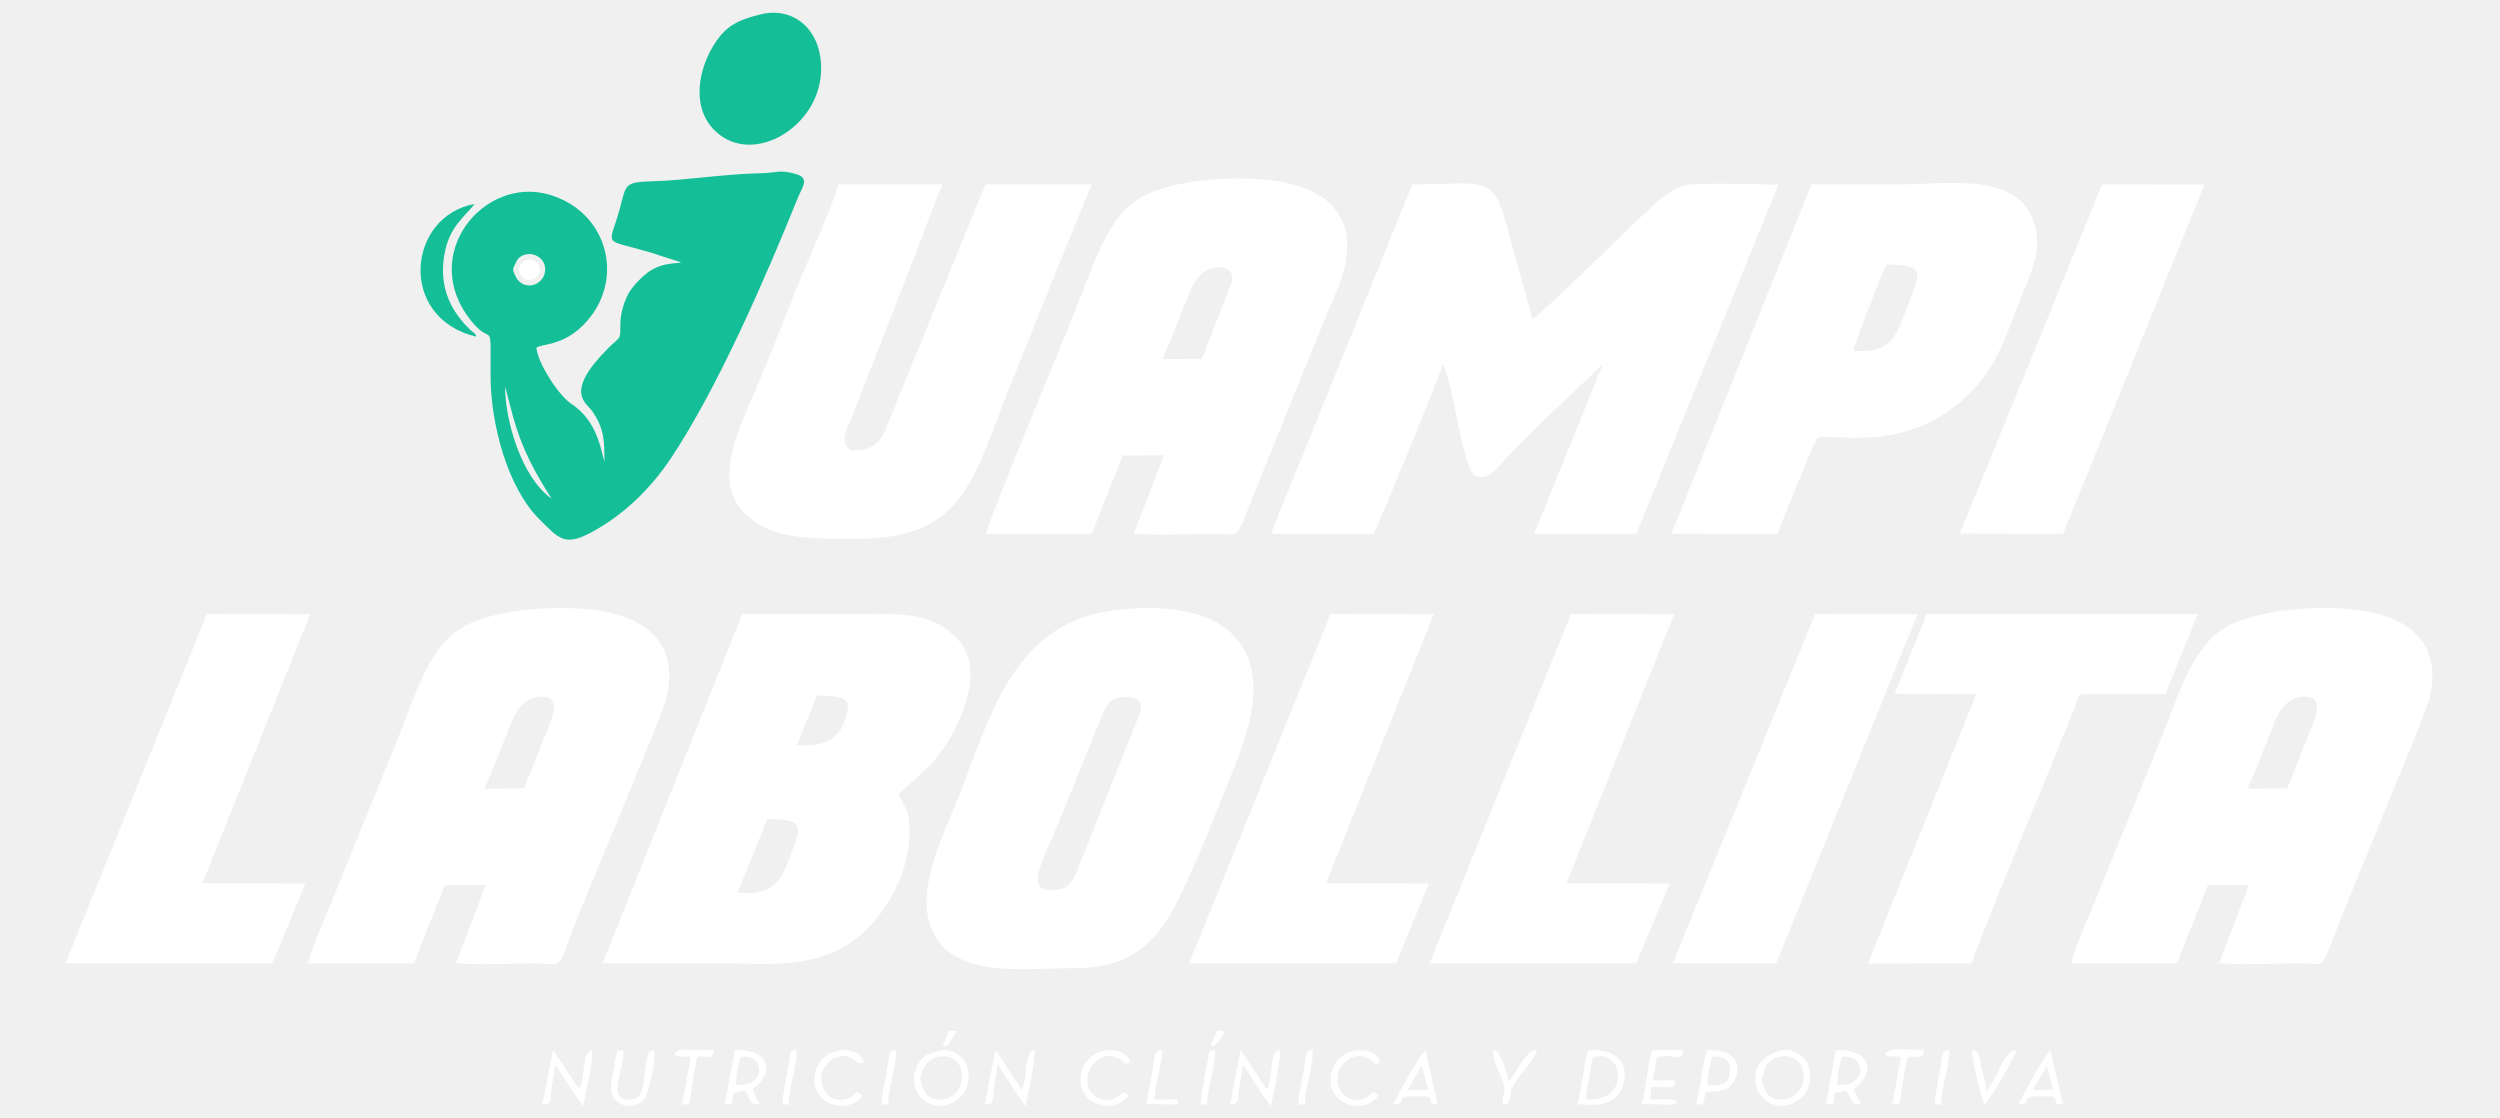
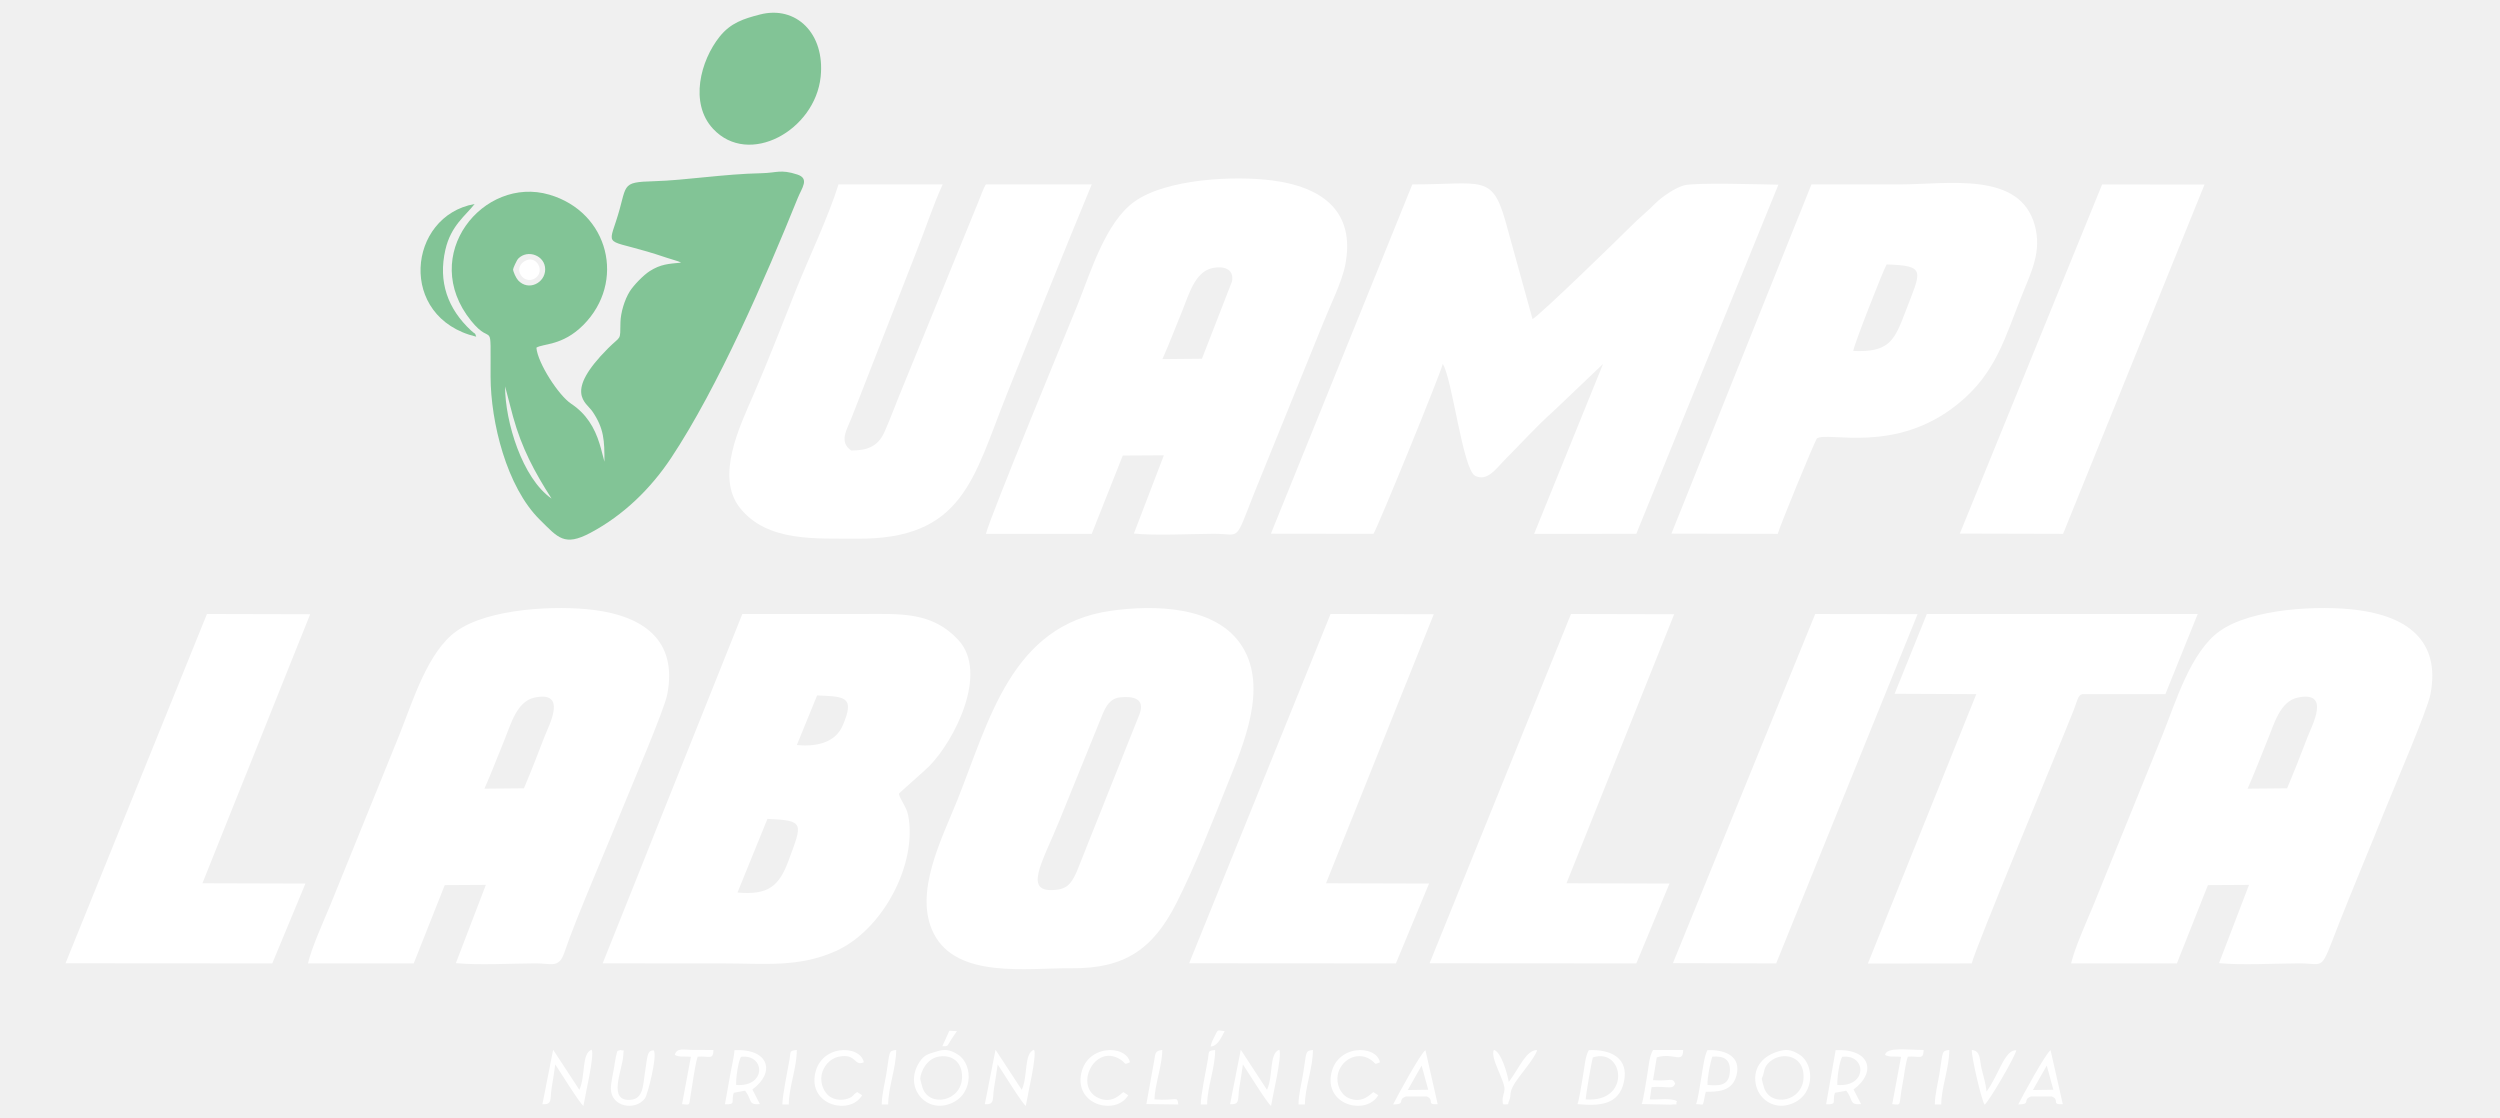
<svg xmlns="http://www.w3.org/2000/svg" xml:space="preserve" width="179mm" height="80mm" version="1.1" style="shape-rendering:geometricPrecision; text-rendering:geometricPrecision; image-rendering:optimizeQuality; fill-rule:evenodd; clip-rule:evenodd" viewBox="0 0 17900 8000">
  <defs>
    <style type="text/css">
   
    .fil0 {fill:white}
-     .fil1 {fill:#14bf98}
+     .fil1 {fill:#82c496}
   
  </style>
  </defs>
  <g id="Capa_x0020_1">
    <path class="fil0" d="M11477.88 2605.81l-493.49 1216.52 731.43 -0.11 1017.54 -2499.95c-125.64,-1.84 -593.9,-16.98 -675.03,4.77 -63.85,17.12 -158.95,81.87 -204.77,128.07 -58.72,59.21 -122.08,110.11 -177.81,166.48 -79.11,80.01 -654.09,638.76 -702.84,662.88l-196.45 -710.21c-95.56,-328.41 -168.45,-253.83 -664.3,-253.83l-1012.59 2500.83 734.34 0.94c27.9,-39.19 477.54,-1138.86 496.3,-1216.39 68.94,108.62 143.23,757.42 232.35,801.41 88.18,43.52 153.12,-56.43 212.38,-115.68 108.57,-108.57 231.73,-245.01 344.38,-344.21l358.56 -341.52z" />
    <path class="fil0" d="M5280.43 6390.54l214.42 -527.41c269.94,11.88 250.22,30.15 151.18,298.72 -67.97,184.36 -146.44,248.3 -365.6,228.69zm424.95 -1056.02l145.1 -355.2c202.14,7.9 272.15,8.44 183.05,215.78 -54.23,126.19 -194.77,152.4 -328.15,139.42zm-1390.33 1562.99c292.15,0.56 582.89,0.56 873.63,0.56 283.34,0 529.96,30.72 795.33,-88.37 339.79,-152.48 586.19,-627.75 518.28,-972.88 -12.24,-62.21 -57.9,-111.3 -66.34,-153.32 8.57,-12.18 184.03,-163.76 219.16,-199.63 179.62,-183.44 425.08,-665.24 206.66,-901.58 -188.59,-204.06 -416.52,-186.17 -674.62,-186.12 -290.74,0.04 -581.49,0 -872.22,0l-999.88 2501.34z" />
    <path class="fil0" d="M8605.91 2568.57l-282.82 2.61c50.66,-113.66 98.87,-241.12 146.4,-357.09 42.37,-103.37 85.81,-267.37 210.69,-294.62 77.28,-16.87 157.2,3.5 141.28,94.58l-215.55 554.52zm-1546.53 1253.76l757.45 0 222.26 -560.65 294.19 -1.7 -214.67 560.35c158.37,15.65 400.95,2.5 570.09,1.64 196.71,-0.99 148.54,71.06 288.86,-284.97l496.72 -1224.77c48.37,-122.5 133.76,-291.76 157.88,-416 75.93,-391.11 -175.88,-559.63 -524.26,-604.44 -270.15,-34.74 -755.19,-12.21 -984.71,151.37 -207.87,148.14 -314.3,506.26 -408,739.66 -62.91,156.71 -627.55,1517.82 -655.81,1639.51z" />
    <path class="fil0" d="M16375.59 5644.31l-282.81 2.6c50.65,-113.65 98.86,-241.11 146.39,-357.08 42.37,-103.38 85.81,-267.37 210.69,-294.63 242.56,-52.94 103.12,200.35 72.9,279.82 -47.55,125.06 -94.86,245.6 -147.17,369.29zm-1546.53 1253.76l757.46 0 222.25 -560.66 294.19 -1.69 -214.67 560.34c158.37,15.66 400.95,2.5 570.09,1.65 196.71,-0.99 148.55,71.06 288.86,-284.97 107.48,-272.71 222.05,-544.14 331.07,-816.59 61.59,-153.91 301.49,-710.66 323.53,-824.17 75.93,-391.12 -175.88,-559.65 -524.26,-604.45 -270.14,-34.74 -755.18,-12.22 -984.7,151.37 -207.88,148.15 -314.31,506.25 -408.01,739.66l-496.83 1224.66c-46.8,112.86 -133.02,303.04 -158.98,414.85z" />
    <path class="fil0" d="M3751.29 5644.31l-282.81 2.6c50.65,-113.65 98.86,-241.11 146.39,-357.08 42.37,-103.38 85.81,-267.37 210.69,-294.63 242.56,-52.94 103.12,200.35 72.9,279.82 -47.55,125.06 -94.86,245.6 -147.17,369.29zm-1546.53 1253.76l757.46 0 222.25 -560.66 294.19 -1.69 -214.67 560.34c158.37,15.66 400.95,2.5 570.09,1.65 116.52,-0.59 167.94,38.36 207.42,-79.49 78.14,-233.26 310.29,-766.63 412.51,-1022.07 61.59,-153.91 301.49,-710.66 323.53,-824.17 75.93,-391.12 -175.88,-559.65 -524.26,-604.45 -270.14,-34.74 -755.18,-12.22 -984.71,151.37 -207.87,148.15 -314.3,506.25 -408,739.66l-496.83 1224.66c-46.8,112.86 -133.01,303.04 -158.98,414.85z" />
    <path class="fil0" d="M8161.13 5107.72l-451.33 1132.44c-29.91,65.08 -56.44,118.06 -135.02,129.1 -263.32,37.01 -110.5,-193.53 10.76,-494.37l304.89 -750.97c26.66,-64.83 55.74,-124.19 132.95,-131.34 86.26,-7.99 175.09,6.92 137.75,115.14zm-206.58 -734.51c-713.73,100.36 -871.77,785.09 -1100.12,1355.88 -110.58,276.42 -316.58,667.34 -168.02,956.64 166.93,325.07 674.12,243.59 981.5,247.04 383.02,4.29 587.88,-134.85 757.35,-470.65 135.46,-268.43 256.07,-578.95 368.66,-859.33 114.11,-284.13 280.48,-676.84 104.04,-967.93 -182.34,-300.81 -637.54,-304.66 -943.41,-261.65z" />
    <path class="fil0" d="M7816.83 1320.43l-757.45 0c-7.31,10.86 -1.94,0.92 -12.39,22.04 -2.21,4.47 -11.95,26.52 -14.11,31.8 -8.81,21.51 -17.49,44.77 -25.9,65.91l-572.25 1401.73c-33.32,83.35 -66.28,171.04 -102.87,252.9 -47.67,106.65 -130.02,130.7 -236.52,130.74 -90.49,-59.35 -32.22,-149.17 0,-229.53l467.25 -1196.87c61.2,-152.62 119.75,-332.75 186.92,-478.72l-745.98 0c-70.31,228.27 -211.2,522.24 -303.33,752.53 -99.3,248.26 -198.47,506.78 -304.45,751.4 -97.28,224.55 -274.93,585.96 -99.36,809.93 195.96,249.98 551.17,219.51 833.6,222.69 769.31,8.7 839.93,-436.56 1078.58,-1033.12 200.39,-500.9 401.74,-1005.2 608.26,-1503.43z" />
    <path class="fil1" d="M3616.38 2766.48l57.34 218.11c61.98,223.84 152.4,393.21 275.49,585.25 -209.59,-144.58 -333.29,-550.63 -332.83,-803.36zm57.38 -837.79c0.02,-8.62 26.07,-66.09 37.3,-77.5 67.18,-68.27 192.48,-21.84 192.5,77.34 0.02,97.58 -120.1,158.56 -193.66,78.8 -15.03,-16.3 -36.16,-62.13 -36.14,-78.64zm1202.74 -48.22c-88.48,8.26 -146.58,10.7 -225.51,61.41 -44.52,28.61 -113.95,100.08 -142.08,144.83 -36.84,58.58 -65.03,152.54 -66.45,220.62 -2.89,139.44 7.33,90.34 -88.7,186.58 -317.74,318.41 -156.88,386.36 -112.61,451.17 84.34,123.46 86.79,209.68 86.79,360.8l-16.95 -63.38c-4.66,-20.18 -11.56,-43.74 -17.41,-62.94 -36.53,-120.19 -97.6,-218.23 -204.43,-289.06 -89.34,-59.24 -239.46,-290.92 -248.54,-401.04 45.06,-30.26 185.85,-11.8 335.41,-161.81 306.56,-307.45 185.47,-808.18 -242.81,-933.84 -471.5,-138.34 -939.55,432.79 -559.56,903.86 157.58,195.34 137.64,-41.21 138.9,400.49 0.92,321.58 113.45,787.78 353.37,1023.83 129.86,127.78 173.56,193.47 362.46,92.64 235.93,-125.92 430.1,-314.66 577.12,-536.15 335.39,-505.28 674,-1284.93 906.09,-1859.85 29.95,-74.15 86.7,-139.96 -3.68,-169.35 -119.26,-38.79 -146.17,-11.35 -255.15,-9.08 -273.58,5.68 -543.42,50.84 -769.09,57.24 -251.21,7.1 -185.85,24.15 -273.68,288.56 -65.53,197.31 -56.54,116.88 358.59,257.83l78.54 24.52c2.5,0.8 5.85,1.81 8.15,2.63 2.18,0.76 5.64,2.21 7.52,2.94l13.71 6.55z" />
    <path class="fil0" d="M13269.42 2512.69c1.39,-35.27 214.86,-579.81 238.89,-619.36 290.12,9.27 245.61,46.41 133.81,340.38 -77.4,203.54 -115.35,291.26 -372.7,278.98zm-1301.95 1308.08l761.37 1.56c11.33,-47.62 263.32,-661.41 280.64,-683.38 79.37,-51.52 559.19,115.74 1006.46,-244.5 277.66,-223.62 338.67,-477.27 463.87,-787.09 67.38,-166.73 139.18,-309.75 89.61,-492.86 -106.15,-392.04 -623.07,-294.07 -968.36,-294.07 -210.41,0 -420.81,0 -631.22,0l-1002.37 2500.34z" />
    <path class="fil0" d="M13565.31 4967.5l584.88 2.55 -776.24 1929.01 743.56 -0.99c26.68,-111.46 614.57,-1521.67 731.26,-1816.55 22.99,-58.11 28.42,-105.01 60.63,-111.52l594.81 -0.08 231.46 -573.78 -1939.51 0.03 -230.85 571.33z" />
    <polygon class="fil0" points="8514.25,6896.99 9994.58,6898.01 10232.06,6326.34 9494.39,6324.18 10265.82,4397.96 9526.85,4396.17 " />
    <polygon class="fil0" points="10235.74,6896.99 11716.08,6898.01 11953.56,6326.34 11215.89,6324.18 11987.31,4397.96 11248.35,4396.17 " />
    <polygon class="fil0" points="469.13,6896.99 1949.46,6898.01 2186.94,6326.34 1449.27,6324.18 2220.7,4397.96 1481.73,4396.17 " />
    <polygon class="fil0" points="14032.41,3820.4 14771.68,3822.33 15784.24,1321.49 15051.14,1320.61 " />
    <polygon class="fil0" points="11978.1,6896.14 12717.36,6898.07 13729.92,4397.23 12996.82,4396.35 " />
    <path class="fil1" d="M5441.17 103.9c-116.51,30.16 -209.35,59.38 -288.78,158.82 -137.03,171.53 -217.29,475.94 -47.18,659.16 256.41,276.14 730.59,11.7 770.66,-371.79 32.64,-312.32 -177.48,-512.76 -434.7,-446.19z" />
    <path class="fil1" d="M3409.8 2410.71c-13.57,-36.25 0.62,-9.04 -36.64,-43.7 -167.47,-155.86 -236.96,-348.43 -184.26,-578.89 39.51,-172.8 144.64,-243.68 209.43,-327.49 -481.05,85.09 -554.66,814.68 11.47,950.08z" />
    <path class="fil0" d="M12614.07 7724.39c0.21,-3.82 8.44,-21.95 9.36,-25.07 10.16,-34.44 8.42,-53.21 32.93,-81.84 79.16,-92.5 260.67,-74.27 257.2,95.16 -3.6,175.91 -235.5,218.11 -282.89,75.48 -1.54,-4.64 -16.83,-59.57 -16.6,-63.73zm114.77 -195.11c-99.77,30.45 -177.57,106.67 -158.76,226.56 17.18,109.53 121.2,183.33 230.51,155.63 197.62,-50.06 195.04,-286.27 87.59,-357.9 -67.73,-45.13 -106.56,-40.4 -159.34,-24.29z" />
    <path class="fil0" d="M6588.83 7724.39c2.73,-49.55 45.66,-148.17 139.22,-160.28 99.03,-12.82 162.29,50.18 160.28,148.53 -3.6,175.91 -235.51,218.11 -282.9,75.48 -1.54,-4.64 -16.83,-59.57 -16.6,-63.73zm114.77 -195.11c-52.58,16.05 -85.65,21.45 -120.19,74.92 -110.81,171.55 30.76,348.11 191.94,307.27 197.62,-50.06 195.04,-286.27 87.59,-357.9 -67.72,-45.13 -106.56,-40.4 -159.34,-24.29z" />
    <path class="fil0" d="M11353.6 7871.61c0.33,-28.81 41.9,-271.64 51.49,-300.35 222.66,-74.33 276.83,325.84 -51.49,300.35zm-59.1 33.67c156.18,15.21 296.02,7.36 332.67,-158.65 37.73,-170.85 -93.5,-234.95 -251.34,-227.58 -27.29,48.24 -30.21,123.22 -42.31,187.23 -6.54,34.6 -27.59,177.33 -39.02,199z" />
    <path class="fil0" d="M13155.44 7768.32c-3.27,-41.16 14.18,-172.43 35.41,-201.66 173.45,-20.26 182.62,218.59 -35.41,201.66zm-80.57 138.45c84.73,2.35 40.79,-20.15 63.65,-82.57l80.3 -14.87c52.27,63.94 18.92,104.48 106.55,95.95l-53.96 -104.89c165.06,-119.59 123.26,-293.09 -128.18,-281.34l-68.36 387.72z" />
    <path class="fil0" d="M5270.98 7768.32c-3.26,-41.16 14.19,-172.43 35.42,-201.66 173.46,-20.26 182.62,218.59 -35.42,201.66zm-80.56 138.45c84.73,2.35 40.79,-20.15 63.64,-82.57l80.31 -14.87c52.27,63.94 18.91,104.48 106.55,95.95l-53.96 -104.89c165.06,-119.59 123.25,-293.09 -128.17,-281.34 -3.61,54.71 -24.81,139.4 -34.02,195.52 -10.64,64.88 -23.8,130.8 -34.35,192.2z" />
    <path class="fil0" d="M3883.78 7905.82c73.46,5.79 53.52,-38.06 65.45,-112.55 9.31,-58.18 18.66,-112.29 26.56,-171.84 31.77,47.23 174.31,278.07 201.39,296.9 11.03,-69.59 81.39,-363.52 59.01,-402.51 -74.08,26.6 -42.13,189.52 -88.05,287.12l-187.67 -286.74 -76.69 389.62z" />
    <path class="fil0" d="M7051.33 7905.82c73.46,5.79 53.52,-38.06 65.45,-112.55 9.31,-58.18 18.66,-112.29 26.57,-171.84 31.76,47.23 174.3,278.07 201.39,296.9 11.02,-69.59 81.38,-363.52 59,-402.51 -74.07,26.6 -42.13,189.52 -88.05,287.12l-187.67 -286.74 -76.69 389.62z" />
    <path class="fil0" d="M8807.26 7905.82c73.45,5.79 53.51,-38.06 65.45,-112.55 9.31,-58.18 18.65,-112.29 26.56,-171.84 31.77,47.23 174.31,278.07 201.39,296.9 11.02,-69.59 81.39,-363.52 59,-402.51 -74.07,26.6 -42.12,189.52 -88.04,287.12l-187.67 -286.74 -76.69 389.62z" />
    <path class="fil0" d="M4373.84 7793.24c0,134.17 175.94,162.52 243.68,71.53 20.49,-27.53 90.98,-308.41 63.24,-344.01 -51.8,-0.31 -44.38,48.44 -65.98,180.6 -10.35,63.3 -9.2,162.59 -93.04,172.46 -178.53,21.01 -63.79,-214.86 -59.26,-315.84 2.66,-59.19 11.06,-27.18 -19.78,-40.17 -28.05,12.22 -18.02,-9.23 -32.71,47.71 -4.32,16.74 -10.29,60.05 -13.28,78.44 -6.72,41.39 -22.87,109.81 -22.87,149.28z" />
    <path class="fil0" d="M11754.3 7905.06l206.81 4.31c70.27,-7.53 30.16,10.77 45.68,-25.29 -46.07,-25.42 -136.09,-7.96 -194.12,-12.47l12.59 -87.68c115.25,-9.97 149.14,22.36 169.07,-25.11 -20.21,-48.15 -31.79,-15.08 -158.71,-24.92l26.75 -162.93c121.57,-37.8 187.27,49.63 189.34,-53.16l-216.09 0.36c-28.43,46.3 -32.27,131.12 -43.03,188.1 -6.88,36.34 -26.7,174.55 -38.29,198.79z" />
    <path class="fil0" d="M12225.83 7768.32c-3.3,-43.01 19.27,-160.84 34.43,-202.64 84.53,-6.72 132.69,20.55 125.33,112.21 -7.93,98.82 -78.53,96.74 -159.76,90.43zm-82.06 136.96l46.66 3.73c13.58,-24.58 11.65,-54.42 23.19,-91.57 62.29,-2.91 204.09,12.47 224.56,-143.43 16.31,-124.26 -107.63,-159.83 -213.08,-154.96 -20.96,37.42 -33.41,133.82 -42.23,187.3 -5.54,33.61 -27.3,176.57 -39.1,198.93z" />
    <path class="fil0" d="M14654.73 7629.34l47.13 173.18 -146.27 2.06 99.14 -175.24zm-204.4 278.67c97.92,-1.88 24.62,-31.9 91.81,-57.38l149.19 0c60.55,25.31 -8.81,60.26 78.38,55.42l-87.63 -386.51c-34.81,21.63 -200.28,326.35 -231.75,388.47z" />
    <path class="fil0" d="M10178.84 7629.34l47.13 173.18 -146.27 2.06 99.14 -175.24zm-204.4 278.67c97.92,-1.88 24.62,-31.9 91.81,-57.38l149.2 0c60.54,25.31 -8.81,60.26 78.37,55.42l-87.63 -386.51c-34.81,21.63 -200.28,326.35 -231.75,388.47z" />
    <path class="fil0" d="M9868.4 7842.03l-35.1 -22.75c-16.6,9.6 -77.84,88.47 -179.09,41.86 -59.17,-27.23 -87.43,-103.21 -75.92,-164.73 19.63,-104.86 134.44,-170.25 228.56,-113.74 52.64,31.61 24.28,44.68 73.79,23.31 -27.57,-130.23 -321.35,-128.98 -351.84,98.48 -28.76,214.58 254.76,279.85 339.6,137.57z" />
    <path class="fil0" d="M6172.93 7842.03l-35.11 -22.75c-35.59,20.58 -23.78,33.46 -71.99,48.26 -35.81,10.99 -74.27,8.71 -107.09,-6.4 -59.18,-27.23 -87.44,-103.21 -75.93,-164.73 10.89,-58.17 56.64,-117.37 123.68,-130.68 128.72,-25.55 105.5,71.83 178.68,40.25 -27.58,-130.23 -321.35,-128.98 -351.84,98.48 -28.77,214.58 254.75,279.85 339.6,137.57z" />
    <path class="fil0" d="M8078.05 7842.03l-35.11 -22.75c-16.59,9.6 -77.84,88.47 -179.09,41.86 -175.69,-80.87 -28.34,-387.13 152.64,-278.47 52.64,31.61 24.29,44.68 73.8,23.31 -27.58,-130.23 -321.35,-128.98 -351.84,98.48 -28.77,214.58 254.75,279.85 339.6,137.57z" />
    <path class="fil0" d="M14209.32 7909.98c35.45,-27.95 220.35,-347.28 227.57,-390.21 -84.22,-4.92 -124.81,175.74 -213.15,295.44 -6.54,-59.23 -21.36,-105.91 -35.18,-161.88 -15.78,-63.88 -4.7,-129.69 -71.05,-135.52 0.05,58.46 67.98,350.79 91.81,392.17z" />
    <path class="fil0" d="M10766.33 7908.01c48.2,-5.29 22.93,9.83 39.7,-29.15 21.07,-48.99 -15.3,-53.84 71.82,-169.2 31.39,-41.56 119.6,-150.07 127.8,-191.04 -78.95,-0.82 -124.85,124.61 -202.71,228.28 -9.26,-54.47 -52.52,-213.96 -106.85,-230.03 -28.66,58.75 79.83,219.75 76.14,284.66 -1.52,26.78 -16.4,51.87 -13.39,82.9 2.5,25.7 -1.94,8.7 7.49,23.58z" />
    <path class="fil0" d="M13496.78 7553.22c33.29,18.36 70.07,8.55 114.77,13.44l-63.14 339.07c74.7,7.87 42.94,11.23 74.6,-147.91 11.56,-58.06 18.33,-139.56 37.4,-192.14 81.94,-6.36 111.3,26.57 112.8,-47.87 -120.06,0 -264.03,-23.37 -276.43,35.41z" />
    <path class="fil0" d="M4831.93 7553.22c33.28,18.36 70.06,8.55 114.76,13.44l-63.14 339.07c61.09,6.44 48.78,7.43 58.85,-48.83 13.04,-72.83 33.62,-237.39 53.15,-291.22 81.94,-6.36 111.3,26.57 112.79,-47.87 -49.71,0 -99.58,0.39 -149.29,-0.11 -56.37,-0.57 -115.69,-18.7 -127.12,35.52z" />
    <path class="fil0" d="M8208.02 7905.06l228.55 3.12c-7.47,-66.32 -11.01,-24.21 -170.18,-36.57 1.18,-102.78 55.32,-242.94 55.42,-353.8 -50.09,5.3 -49.3,24.07 -56.52,69.69l-57.27 317.56z" />
    <path class="fil0" d="M9297.32 7908.01l45.9 0c0.11,-121.53 57.63,-262.11 57.39,-390.2 -57.05,6.04 -44.6,12.12 -70.45,170.55 -10.95,67.11 -32.97,150.63 -32.84,219.65z" />
    <path class="fil0" d="M6313.4 7908.01l45.9 0c0.1,-121.53 57.62,-262.11 57.38,-390.2 -57.05,6.04 -44.59,12.12 -70.45,170.55 -10.95,67.11 -32.96,150.63 -32.83,219.65z" />
    <path class="fil0" d="M13853.55 7908.01l45.9 0c0.11,-121.53 57.62,-262.11 57.38,-390.2 -57.05,6.04 -44.59,12.12 -70.45,170.55 -10.95,67.11 -32.96,150.63 -32.83,219.65z" />
    <path class="fil0" d="M8597.24 7908.01l45.91 0c0.11,-121.53 57.62,-262.11 57.38,-390.2 -55.78,5.9 -41.99,10.65 -51.33,63.4 -14.31,80.74 -52.07,264.33 -51.96,326.8z" />
    <path class="fil0" d="M5601.84 7908.01l45.91 0c0.11,-121.53 57.62,-262.11 57.38,-390.2 -55.79,5.9 -41.99,10.65 -51.34,63.4 -14.3,80.74 -52.06,264.33 -51.95,326.8z" />
    <path class="fil0" d="M3754.1 1871.31c-86.79,56.08 -2.16,169.63 75.32,122.32 79.89,-48.78 9.7,-177.27 -75.32,-122.32z" />
    <path class="fil0" d="M8668.07 7492.89c49.49,-0.52 78.12,-67.73 100.34,-109.85 -55.19,-6.1 -44.93,-15.32 -68.69,30.65 -13.97,27.02 -27.19,52.63 -31.65,79.2z" />
    <path class="fil0" d="M6747.13 7490.82c44.09,0.69 32.57,1.15 59.91,-41.71 14.38,-22.55 29.35,-44.48 44.77,-66.07l-54.4 -2.81 -50.28 110.59z" />
  </g>
</svg>
